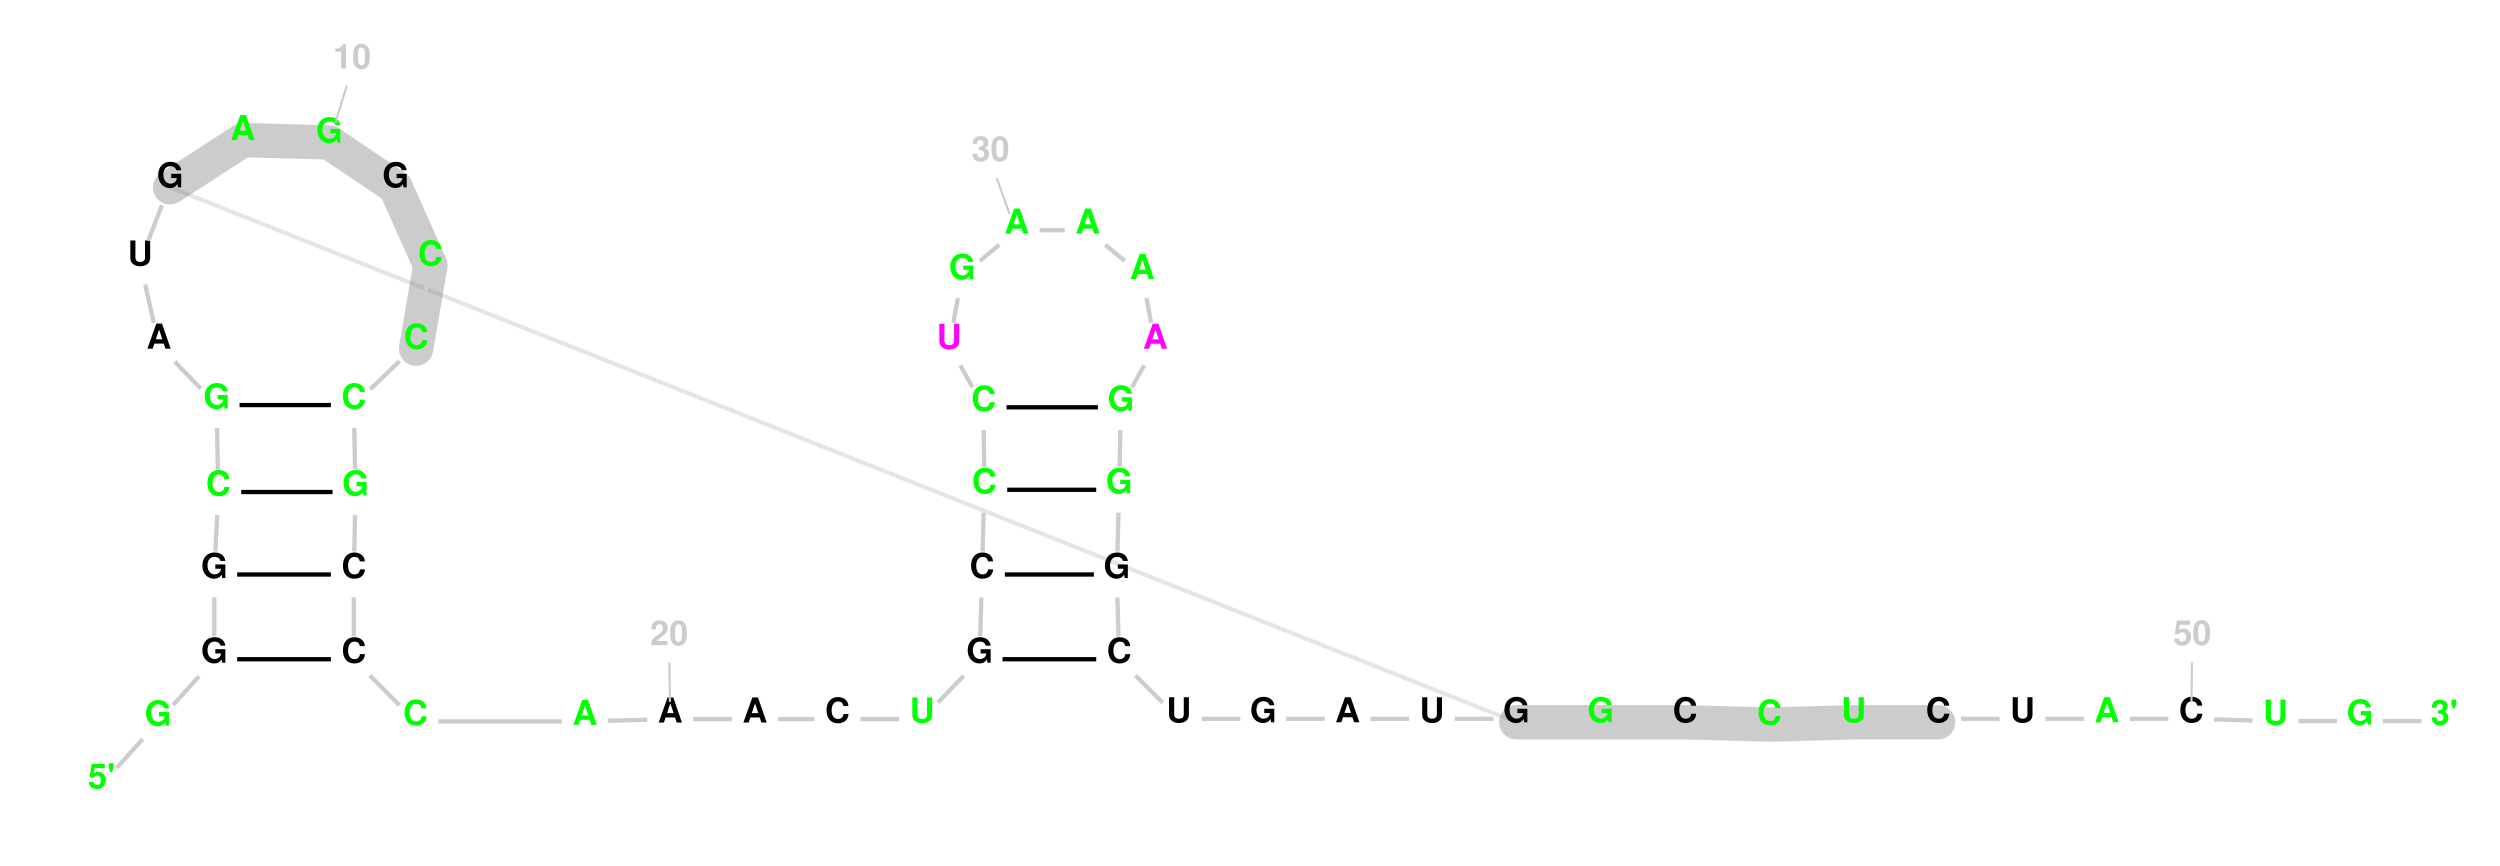
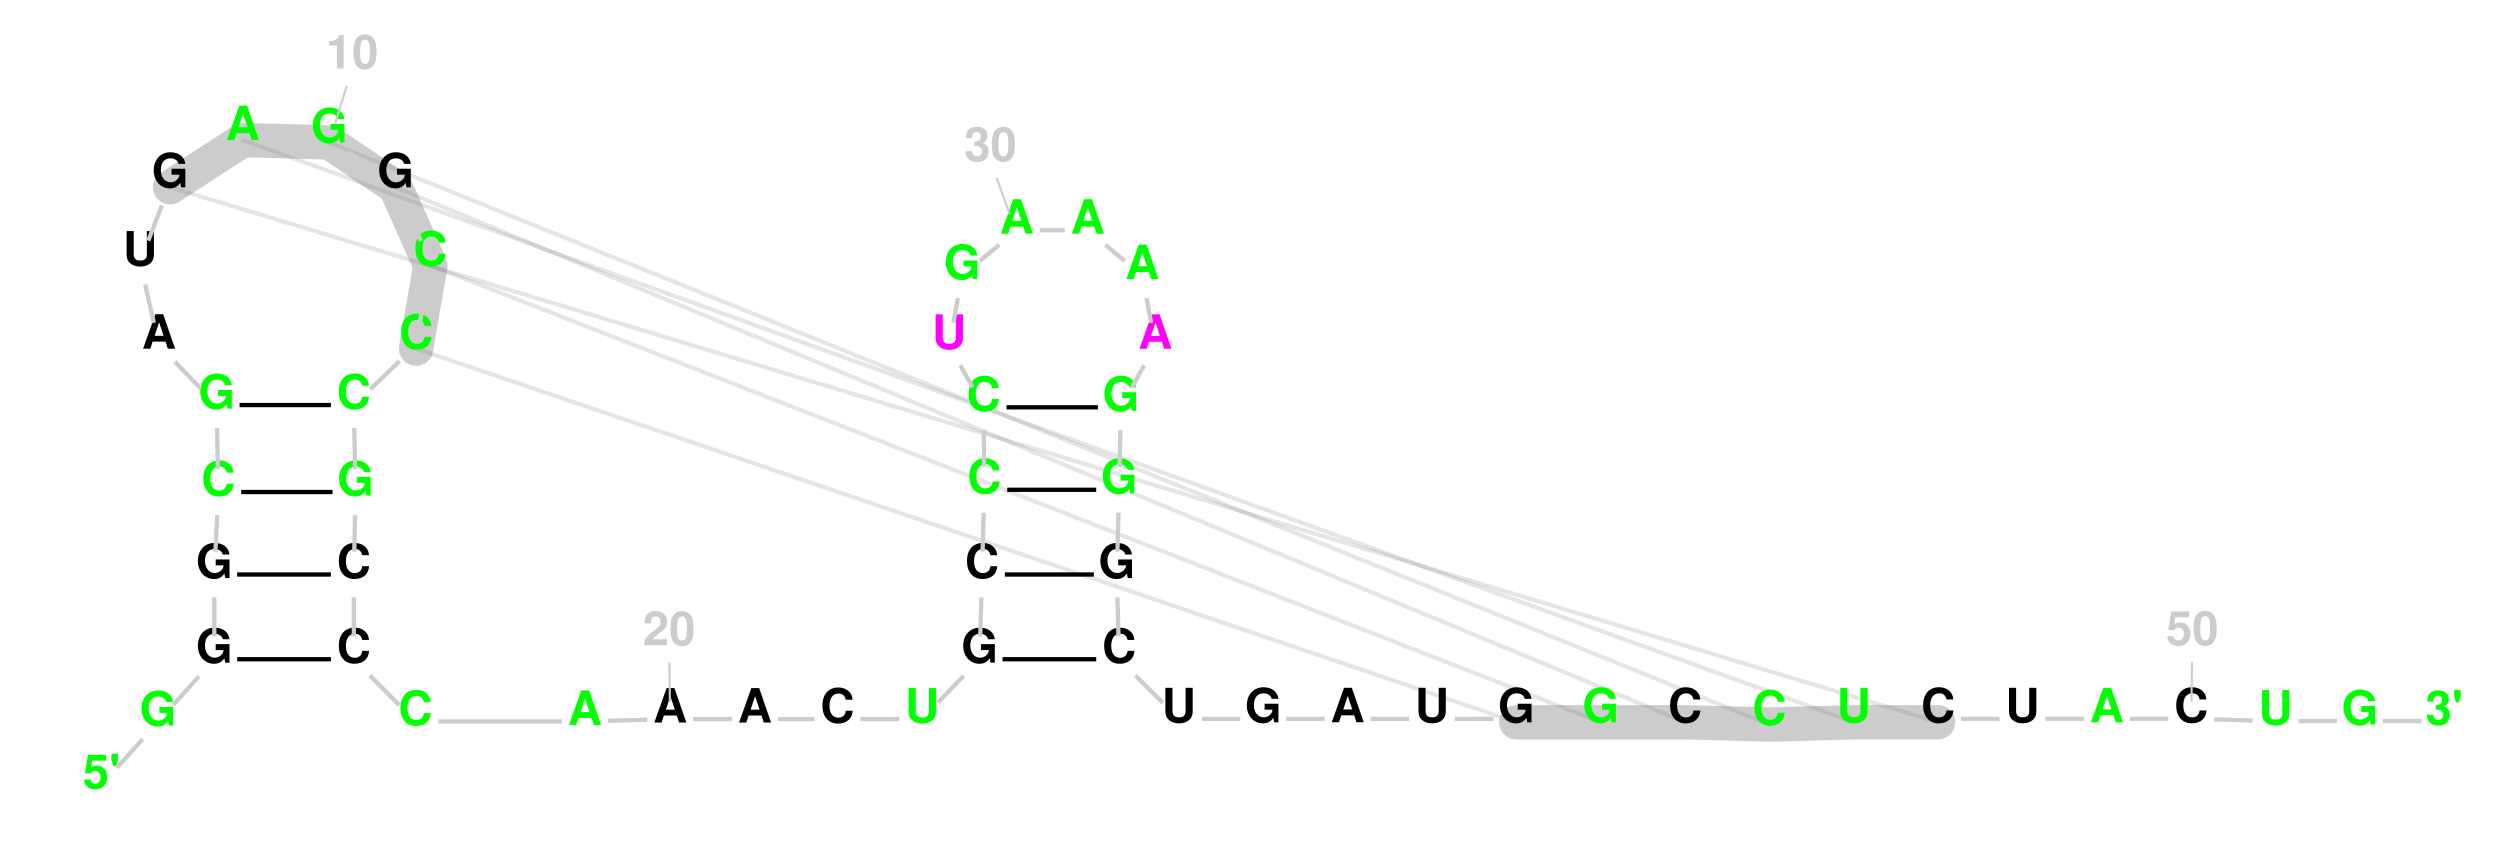
<svg xmlns="http://www.w3.org/2000/svg" width="892.296" height="308.933">
  <g id="r2dt-URS000080E2F0_93929-RF01734">
    <g>
      <style type="text/css">

- #r2dt-URS000080E2F0_93929-RF01734 circle.red{stroke: rgb(255, 0, 255); fill: none; }#r2dt-URS000080E2F0_93929-RF01734 circle.green{stroke: rgb(0, 255, 0); fill: none; }#r2dt-URS000080E2F0_93929-RF01734 circle.blue{stroke: rgb(0, 0, 255); fill: none; }#r2dt-URS000080E2F0_93929-RF01734 circle.black{stroke: rgb(0, 0, 0); fill: none; }#r2dt-URS000080E2F0_93929-RF01734 circle.gray{stroke: rgb(204, 204, 204); fill: none; }#r2dt-URS000080E2F0_93929-RF01734 circle.brown{stroke: rgb(211.65, 104.55, 30.6); fill: none; }#r2dt-URS000080E2F0_93929-RF01734 line.red{stroke: rgb(255, 0, 255); stroke-width: 1.533; }#r2dt-URS000080E2F0_93929-RF01734 line.green{stroke: rgb(0, 255, 0); stroke-width: 1.533; }#r2dt-URS000080E2F0_93929-RF01734 line.blue{stroke: rgb(0, 0, 255); stroke-width: 1.533; }#r2dt-URS000080E2F0_93929-RF01734 line.black{stroke: rgb(0, 0, 0); stroke-width: 1.533; }#r2dt-URS000080E2F0_93929-RF01734 line.gray{stroke: rgb(204, 204, 204); stroke-width: 1.533; }#r2dt-URS000080E2F0_93929-RF01734 line.brown{stroke: rgb(211.65, 104.55, 30.6); stroke-width: 1.533; }#r2dt-URS000080E2F0_93929-RF01734 line{stroke: rgb(0, 0, 0); }#r2dt-URS000080E2F0_93929-RF01734 text.red{fill: rgb(255, 0, 255); font-size: 12.266px; font-weight: bold; font-family: Helvetica; }#r2dt-URS000080E2F0_93929-RF01734 text.green{fill: rgb(0, 255, 0); font-size: 12.266px; font-weight: bold; font-family: Helvetica; }#r2dt-URS000080E2F0_93929-RF01734 text.blue{fill: rgb(0, 0, 255); font-size: 12.266px; font-weight: bold; font-family: Helvetica; }#r2dt-URS000080E2F0_93929-RF01734 text.black{fill: rgb(0, 0, 0); font-size: 12.266px; font-weight: bold; font-family: Helvetica; }#r2dt-URS000080E2F0_93929-RF01734 text.gray{fill: rgb(204, 204, 204); font-size: 12.266px; font-weight: bold; font-family: Helvetica; }#r2dt-URS000080E2F0_93929-RF01734 text.brown{fill: rgb(211.65, 104.55, 30.6); font-size: 12.266px; font-weight: bold; font-family: Helvetica; }#r2dt-URS000080E2F0_93929-RF01734 text{fill: rgb(0, 0, 0); font-size: 12.266px; font-weight: bold; font-family: Helvetica; text-anchor: middle; alignment-baseline: middle; }#r2dt-URS000080E2F0_93929-RF01734 .pseudoknot_connection{stroke-linecap: round; stroke-opacity: 0.2; stroke-width: 1.5; }#r2dt-URS000080E2F0_93929-RF01734 .pseudoknot_segment1{stroke-linecap: round; stroke-opacity: 0.4; stroke-width: 12.266; }#r2dt-URS000080E2F0_93929-RF01734 .pseudoknot_segment2{stroke-linecap: round; stroke-opacity: 0.4; stroke-width: 12.266; }#r2dt-URS000080E2F0_93929-RF01734 line.numbering-line{stroke: rgb(204, 204, 204); stroke-width: 0.767; }#r2dt-URS000080E2F0_93929-RF01734 line.predicted{stroke: rgb(0, 0, 0); stroke-dasharray: 2; }#r2dt-URS000080E2F0_93929-RF01734 polyline{fill: none; stroke-linejoin: round; }#r2dt-URS000080E2F0_93929-RF01734 template{visibility: hidden; }#r2dt-URS000080E2F0_93929-RF01734 text.numbering-label{fill: rgb(204, 204, 204); }
+ #r2dt-URS000080E2F0_93929-RF01734 circle.red{stroke: rgb(255, 0, 255); fill: none; }#r2dt-URS000080E2F0_93929-RF01734 circle.green{stroke: rgb(0, 255, 0); fill: none; }#r2dt-URS000080E2F0_93929-RF01734 circle.blue{stroke: rgb(0, 0, 255); fill: none; }#r2dt-URS000080E2F0_93929-RF01734 circle.black{stroke: rgb(0, 0, 0); fill: none; }#r2dt-URS000080E2F0_93929-RF01734 circle.gray{stroke: rgb(204, 204, 204); fill: none; }#r2dt-URS000080E2F0_93929-RF01734 circle.brown{stroke: rgb(211.65, 104.55, 30.6); fill: none; }#r2dt-URS000080E2F0_93929-RF01734 line.red{stroke: rgb(255, 0, 255); stroke-width: 1.533; }#r2dt-URS000080E2F0_93929-RF01734 line.green{stroke: rgb(0, 255, 0); stroke-width: 1.533; }#r2dt-URS000080E2F0_93929-RF01734 line.blue{stroke: rgb(0, 0, 255); stroke-width: 1.533; }#r2dt-URS000080E2F0_93929-RF01734 line.black{stroke: rgb(0, 0, 0); stroke-width: 1.533; }#r2dt-URS000080E2F0_93929-RF01734 line.gray{stroke: rgb(204, 204, 204); stroke-width: 1.533; }#r2dt-URS000080E2F0_93929-RF01734 line.brown{stroke: rgb(211.65, 104.55, 30.6); stroke-width: 1.533; }#r2dt-URS000080E2F0_93929-RF01734 line{stroke: rgb(0, 0, 0); }#r2dt-URS000080E2F0_93929-RF01734 text.red{fill: rgb(255, 0, 255); font-size: 16.863px; font-weight: bold; font-family: Helvetica; }#r2dt-URS000080E2F0_93929-RF01734 text.green{fill: rgb(0, 255, 0); font-size: 16.863px; font-weight: bold; font-family: Helvetica; }#r2dt-URS000080E2F0_93929-RF01734 text.blue{fill: rgb(0, 0, 255); font-size: 16.863px; font-weight: bold; font-family: Helvetica; }#r2dt-URS000080E2F0_93929-RF01734 text.black{fill: rgb(0, 0, 0); font-size: 16.863px; font-weight: bold; font-family: Helvetica; }#r2dt-URS000080E2F0_93929-RF01734 text.gray{fill: rgb(204, 204, 204); font-size: 16.863px; font-weight: bold; font-family: Helvetica; }#r2dt-URS000080E2F0_93929-RF01734 text.brown{fill: rgb(211.65, 104.55, 30.6); font-size: 16.863px; font-weight: bold; font-family: Helvetica; }#r2dt-URS000080E2F0_93929-RF01734 text{fill: rgb(0, 0, 0); font-size: 16.863px; font-weight: bold; font-family: Helvetica; text-anchor: middle; alignment-baseline: middle; }#r2dt-URS000080E2F0_93929-RF01734 .pseudoknot_connection{stroke-linecap: round; stroke-opacity: 0.2; stroke-width: 1.5; }#r2dt-URS000080E2F0_93929-RF01734 .pseudoknot_segment1{stroke-linecap: round; stroke-opacity: 0.4; stroke-width: 12.266; }#r2dt-URS000080E2F0_93929-RF01734 .pseudoknot_segment2{stroke-linecap: round; stroke-opacity: 0.4; stroke-width: 12.266; }#r2dt-URS000080E2F0_93929-RF01734 line.numbering-line{stroke: rgb(204, 204, 204); stroke-width: 0.767; }#r2dt-URS000080E2F0_93929-RF01734 line.predicted{stroke: rgb(0, 0, 0); stroke-dasharray: 2; }#r2dt-URS000080E2F0_93929-RF01734 polyline{fill: none; stroke-linejoin: round; }#r2dt-URS000080E2F0_93929-RF01734 template{visibility: hidden; }#r2dt-URS000080E2F0_93929-RF01734 text.numbering-label{fill: rgb(204, 204, 204); }

</style>
    </g>
    <g>
      <polyline points="60.72 66.84, 86.68 50, 117.52 50.84, 141.2 66.84, 153.6 94.76, 148.52 124.44" class="gray pseudoknot_segment1" stroke="gray" title="Pseudoknot 8:13--42:47(GAGGCC--GGCCUC)" id="pn-8-13-42-47" />
    </g>
    <g>
      <polyline points="541.203 257.793, 571.316 257.793, 601.428 257.793, 631.53 258.613, 661.631 257.782, 691.744 257.782" class="gray pseudoknot_segment2" stroke="gray" title="Pseudoknot 8:13--42:47(GAGGCC--GGCCUC)" id="pn-8-13-42-47" />
    </g>
    <g>
-       <polyline points="60.72 66.84, 541.203 257.793" class="gray pseudoknot_connection" stroke="gray" title="Pseudoknot 8:13--42:47(GAGGCC--GGCCUC)" id="pn-8-13-42-47" />
+       <polyline points="60.72 66.84, 691.744 257.782" class="gray pseudoknot_connection" stroke="gray" title="Pseudoknot 8:13--42:47(GAGGCC--GGCCUC)" id="pn-8-13-42-47" />
+     </g>
+     <g>
+       <polyline points="86.68 50, 661.631 257.782" class="gray pseudoknot_connection" stroke="gray" title="Pseudoknot 8:13--42:47(GAGGCC--GGCCUC)" id="pn-8-13-42-47" />
+     </g>
+     <g>
+       <polyline points="117.52 50.84, 631.53 258.613" class="gray pseudoknot_connection" stroke="gray" title="Pseudoknot 8:13--42:47(GAGGCC--GGCCUC)" id="pn-8-13-42-47" />
+     </g>
+     <g>
+       <polyline points="141.2 66.84, 601.428 257.793" class="gray pseudoknot_connection" stroke="gray" title="Pseudoknot 8:13--42:47(GAGGCC--GGCCUC)" id="pn-8-13-42-47" />
+     </g>
+     <g>
+       <polyline points="153.6 94.76, 571.316 257.793" class="gray pseudoknot_connection" stroke="gray" title="Pseudoknot 8:13--42:47(GAGGCC--GGCCUC)" id="pn-8-13-42-47" />
+     </g>
+     <g>
+       <polyline points="148.52 124.44, 541.203 257.793" class="gray pseudoknot_connection" stroke="gray" title="Pseudoknot 8:13--42:47(GAGGCC--GGCCUC)" id="pn-8-13-42-47" />
    </g>
    <g>
      <text x="36.258" y="281.345" class="green">5'</text>
    </g>
    <g>
      <text x="56.369" y="258.933" class="green">G</text>
    </g>
    <g>
      <text x="76.48" y="236.52" class="black">G</text>
    </g>
    <g>
      <line x1="84.657" y1="235.293" x2="118.102" y2="235.293" class="black" />
    </g>
    <g>
      <text x="76.48" y="206.28" class="black">G</text>
    </g>
    <g>
      <line x1="84.657" y1="205.053" x2="118.102" y2="205.053" class="black" />
    </g>
    <g>
      <text x="77.92" y="176.84" class="green">C</text>
    </g>
    <g>
      <line x1="86.097" y1="175.613" x2="118.702" y2="175.613" class="black" />
    </g>
    <g>
      <text x="77.32" y="145.8" class="green">G</text>
    </g>
    <g>
      <line x1="85.498" y1="144.573" x2="118.102" y2="144.573" class="black" />
    </g>
    <g>
      <text x="56.72" y="124.44" class="black">A</text>
    </g>
    <g>
      <text x="50" y="94.76" class="black">U</text>
    </g>
    <g>
      <text x="60.72" y="66.84" class="black">G</text>
    </g>
    <g>
      <text x="86.68" y="50" class="green">A</text>
    </g>
    <g>
      <text x="117.52" y="50.84" class="green">G</text>
    </g>
    <g>
      <text x="125.665" y="24.47" class="numbering-label sequential">10</text>
    </g>
    <g>
      <line x1="119.692" y1="43.808" x2="123.771" y2="30.603" class="numbering-line sequential" />
    </g>
    <g>
      <text x="141.2" y="66.84" class="black">G</text>
    </g>
    <g>
      <text x="153.6" y="94.76" class="green">C</text>
    </g>
    <g>
      <text x="148.52" y="124.44" class="green">C</text>
    </g>
    <g>
      <text x="126.28" y="145.8" class="green">C</text>
    </g>
    <g>
      <text x="126.88" y="176.84" class="green">G</text>
    </g>
    <g>
      <text x="126.28" y="206.28" class="black">C</text>
    </g>
    <g>
      <text x="126.28" y="236.52" class="black">C</text>
    </g>
    <g>
      <text x="148.28" y="258.72" class="green">C</text>
    </g>
    <g>
      <text x="208.76" y="258.72" class="green">A</text>
    </g>
    <g>
      <text x="239.2" y="257.88" class="black">A</text>
    </g>
    <g>
      <text x="238.818" y="230.284" class="numbering-label sequential">20</text>
    </g>
    <g>
      <line x1="239.098" y1="250.521" x2="238.903" y2="236.417" class="numbering-line sequential" />
    </g>
    <g>
      <text x="269.44" y="257.88" class="black">A</text>
    </g>
    <g>
      <text x="298.88" y="257.88" class="black">C</text>
    </g>
    <g>
      <text x="329.12" y="257.88" class="green">U</text>
    </g>
    <g>
      <text x="349.64" y="236.52" class="black">G</text>
    </g>
    <g>
      <line x1="357.818" y1="235.293" x2="391.262" y2="235.293" class="black" />
    </g>
    <g>
      <text x="350.48" y="206.28" class="black">C</text>
    </g>
    <g>
      <line x1="358.657" y1="205.053" x2="390.422" y2="205.053" class="black" />
    </g>
    <g>
      <text x="351.32" y="176.04" class="green">C</text>
    </g>
    <g>
      <line x1="359.498" y1="174.813" x2="391.262" y2="174.813" class="black" />
    </g>
    <g>
      <text x="351.08" y="146.6" class="green">C</text>
    </g>
    <g>
      <line x1="359.257" y1="145.373" x2="391.863" y2="145.373" class="black" />
    </g>
    <g>
      <text x="338.759" y="124.475" class="red">U</text>
    </g>
    <g>
      <text x="343.414" y="99.582" class="green">G</text>
    </g>
    <g>
      <text x="362.898" y="83.404" class="green">A</text>
    </g>
    <g>
      <text x="353.525" y="57.445" class="numbering-label sequential">30</text>
    </g>
    <g>
      <line x1="360.399" y1="76.482" x2="355.74" y2="63.578" class="numbering-line sequential" />
    </g>
    <g>
      <text x="388.222" y="83.404" class="green">A</text>
    </g>
    <g>
      <text x="407.706" y="99.582" class="green">A</text>
    </g>
    <g>
      <text x="412.361" y="124.475" class="red">A</text>
    </g>
    <g>
      <text x="400.04" y="146.6" class="green">G</text>
    </g>
    <g>
      <text x="399.44" y="176.04" class="green">G</text>
    </g>
    <g>
      <text x="398.6" y="206.28" class="black">G</text>
    </g>
    <g>
      <text x="399.44" y="236.52" class="black">C</text>
    </g>
    <g>
      <text x="420.753" y="257.793" class="black">U</text>
    </g>
    <g>
      <text x="450.865" y="257.793" class="black">G</text>
    </g>
    <g>
      <text x="480.978" y="257.793" class="black">A</text>
    </g>
    <g>
      <text x="511.091" y="257.793" class="black">U</text>
    </g>
    <g>
      <text x="541.203" y="257.793" class="black">G</text>
    </g>
    <g>
      <text x="571.316" y="257.793" class="green">G</text>
    </g>
    <g>
      <text x="601.428" y="257.793" class="black">C</text>
    </g>
    <g>
      <text x="631.53" y="258.613" class="green">C</text>
    </g>
    <g>
      <text x="661.631" y="257.782" class="green">U</text>
    </g>
    <g>
      <text x="691.744" y="257.782" class="black">C</text>
    </g>
    <g>
      <text x="721.856" y="257.782" class="black">U</text>
    </g>
    <g>
      <text x="751.969" y="257.782" class="green">A</text>
    </g>
    <g>
      <text x="782.081" y="257.782" class="black">C</text>
    </g>
    <g>
      <text x="782.457" y="230.186" class="numbering-label sequential">50</text>
    </g>
    <g>
      <line x1="782.182" y1="250.423" x2="782.374" y2="236.319" class="numbering-line sequential" />
    </g>
    <g>
      <text x="812.183" y="258.602" class="green">U</text>
    </g>
    <g>
      <text x="842.296" y="258.602" class="green">G</text>
    </g>
    <g>
      <text x="872.408" y="258.602" class="green">3'</text>
    </g>
    <g>
      <line x1="41.72" y1="274.032" x2="50.908" y2="263.792" class="gray" />
    </g>
    <g>
      <line x1="61.831" y1="251.62" x2="71.019" y2="241.38" class="gray" />
    </g>
    <g>
      <line x1="76.48" y1="227.116" x2="76.48" y2="213.231" class="gray" />
    </g>
    <g>
      <line x1="76.879" y1="196.886" x2="77.52" y2="183.781" class="gray" />
    </g>
    <g>
      <line x1="77.762" y1="167.437" x2="77.478" y2="152.749" class="gray" />
    </g>
    <g>
      <line x1="71.643" y1="138.687" x2="62.397" y2="129.1" class="gray" />
    </g>
    <g>
      <line x1="54.914" y1="115.238" x2="51.806" y2="101.509" class="gray" />
    </g>
    <g>
      <line x1="52.931" y1="85.899" x2="57.789" y2="73.248" class="gray" />
    </g>
    <g>
      <line x1="67.581" y1="61.163" x2="79.82" y2="53.224" class="gray" />
    </g>
    <g>
      <line x1="94.855" y1="48.996" x2="109.346" y2="49.391" class="gray" />
    </g>
    <g>
      <line x1="124.296" y1="54.192" x2="134.424" y2="61.035" class="gray" />
    </g>
    <g>
      <line x1="144.519" y1="73.087" x2="150.281" y2="86.06" class="gray" />
    </g>
    <g>
      <line x1="152.22" y1="101.594" x2="149.9" y2="115.153" class="gray" />
    </g>
    <g>
      <line x1="142.622" y1="128.878" x2="132.178" y2="138.909" class="gray" />
    </g>
    <g>
      <line x1="126.438" y1="152.749" x2="126.722" y2="167.437" class="gray" />
    </g>
    <g>
      <line x1="126.713" y1="183.789" x2="126.447" y2="196.878" class="gray" />
    </g>
    <g>
      <line x1="126.28" y1="213.231" x2="126.28" y2="227.116" class="gray" />
    </g>
    <g>
      <line x1="132.036" y1="241.102" x2="142.524" y2="251.685" class="gray" />
    </g>
    <g>
      <line x1="156.457" y1="257.493" x2="200.582" y2="257.493" class="gray" />
    </g>
    <g>
      <line x1="216.934" y1="257.268" x2="231.026" y2="256.879" class="gray" />
    </g>
    <g>
      <line x1="247.377" y1="256.653" x2="261.262" y2="256.653" class="gray" />
    </g>
    <g>
      <line x1="277.618" y1="256.653" x2="290.702" y2="256.653" class="gray" />
    </g>
    <g>
      <line x1="307.057" y1="256.653" x2="320.942" y2="256.653" class="gray" />
    </g>
    <g>
      <line x1="334.785" y1="250.756" x2="343.975" y2="241.191" class="gray" />
    </g>
    <g>
      <line x1="349.867" y1="227.119" x2="350.253" y2="213.228" class="gray" />
    </g>
    <g>
      <line x1="350.707" y1="196.879" x2="351.093" y2="182.988" class="gray" />
    </g>
    <g>
      <line x1="351.253" y1="166.636" x2="351.147" y2="153.551" class="gray" />
    </g>
    <g>
      <line x1="347.102" y1="138.229" x2="342.738" y2="130.393" class="gray" />
    </g>
    <g>
      <line x1="340.263" y1="115.21" x2="341.911" y2="106.394" class="gray" />
    </g>
    <g>
      <line x1="349.706" y1="93.131" x2="356.606" y2="87.402" class="gray" />
    </g>
    <g>
      <line x1="371.075" y1="82.178" x2="380.045" y2="82.178" class="gray" />
    </g>
    <g>
      <line x1="394.514" y1="87.402" x2="401.414" y2="93.131" class="gray" />
    </g>
    <g>
      <line x1="409.209" y1="106.394" x2="410.857" y2="115.21" class="gray" />
    </g>
    <g>
      <line x1="408.382" y1="130.393" x2="404.018" y2="138.229" class="gray" />
    </g>
    <g>
      <line x1="399.873" y1="153.549" x2="399.607" y2="166.638" class="gray" />
    </g>
    <g>
      <line x1="399.213" y1="182.988" x2="398.827" y2="196.879" class="gray" />
    </g>
    <g>
      <line x1="398.827" y1="213.228" x2="399.213" y2="227.119" class="gray" />
    </g>
    <g>
      <line x1="405.228" y1="241.07" x2="414.965" y2="250.789" class="gray" />
    </g>
    <g>
      <line x1="428.93" y1="256.566" x2="442.688" y2="256.566" class="gray" />
    </g>
    <g>
      <line x1="459.043" y1="256.566" x2="472.8" y2="256.566" class="gray" />
    </g>
    <g>
      <line x1="489.155" y1="256.566" x2="502.913" y2="256.566" class="gray" />
    </g>
    <g>
      <line x1="519.268" y1="256.566" x2="533.026" y2="256.566" class="gray" />
    </g>
    <g>
      <line x1="549.381" y1="256.566" x2="563.138" y2="256.566" class="gray" />
    </g>
    <g>
      <line x1="579.493" y1="256.566" x2="593.251" y2="256.566" class="gray" />
    </g>
    <g>
      <line x1="609.603" y1="256.789" x2="623.355" y2="257.164" class="gray" />
    </g>
    <g>
      <line x1="639.704" y1="257.161" x2="653.457" y2="256.781" class="gray" />
    </g>
    <g>
      <line x1="669.809" y1="256.556" x2="683.566" y2="256.556" class="gray" />
    </g>
    <g>
      <line x1="699.921" y1="256.556" x2="713.679" y2="256.556" class="gray" />
    </g>
    <g>
      <line x1="730.034" y1="256.556" x2="743.791" y2="256.556" class="gray" />
    </g>
    <g>
      <line x1="760.146" y1="256.556" x2="773.904" y2="256.556" class="gray" />
    </g>
    <g>
      <line x1="790.256" y1="256.778" x2="804.008" y2="257.153" class="gray" />
    </g>
    <g>
      <line x1="820.36" y1="257.375" x2="834.118" y2="257.375" class="gray" />
    </g>
    <g>
      <line x1="850.473" y1="257.375" x2="864.231" y2="257.375" class="gray" />
    </g>
  </g>
</svg>
